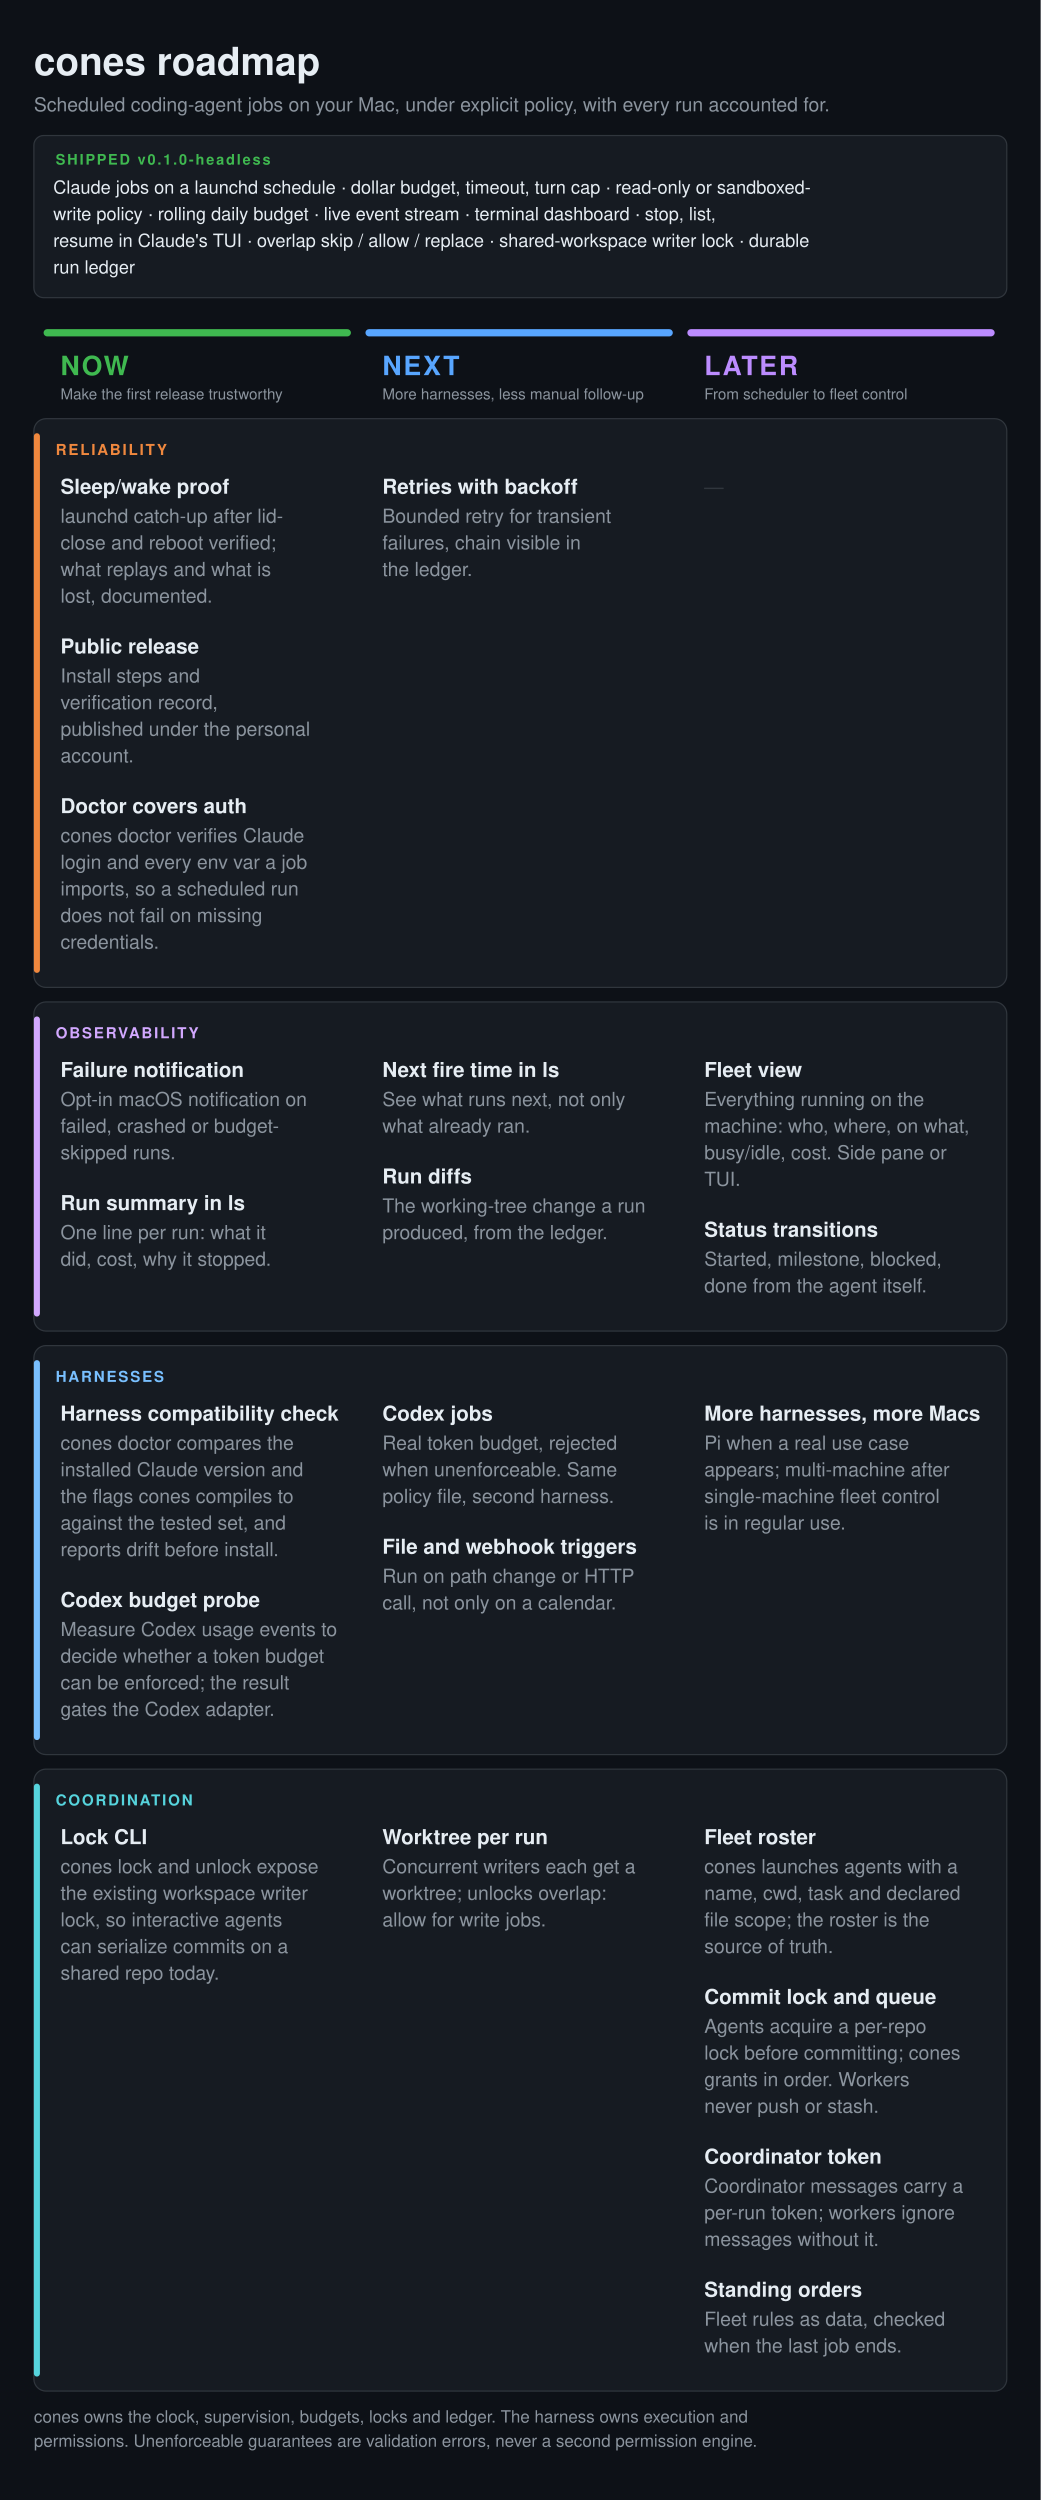
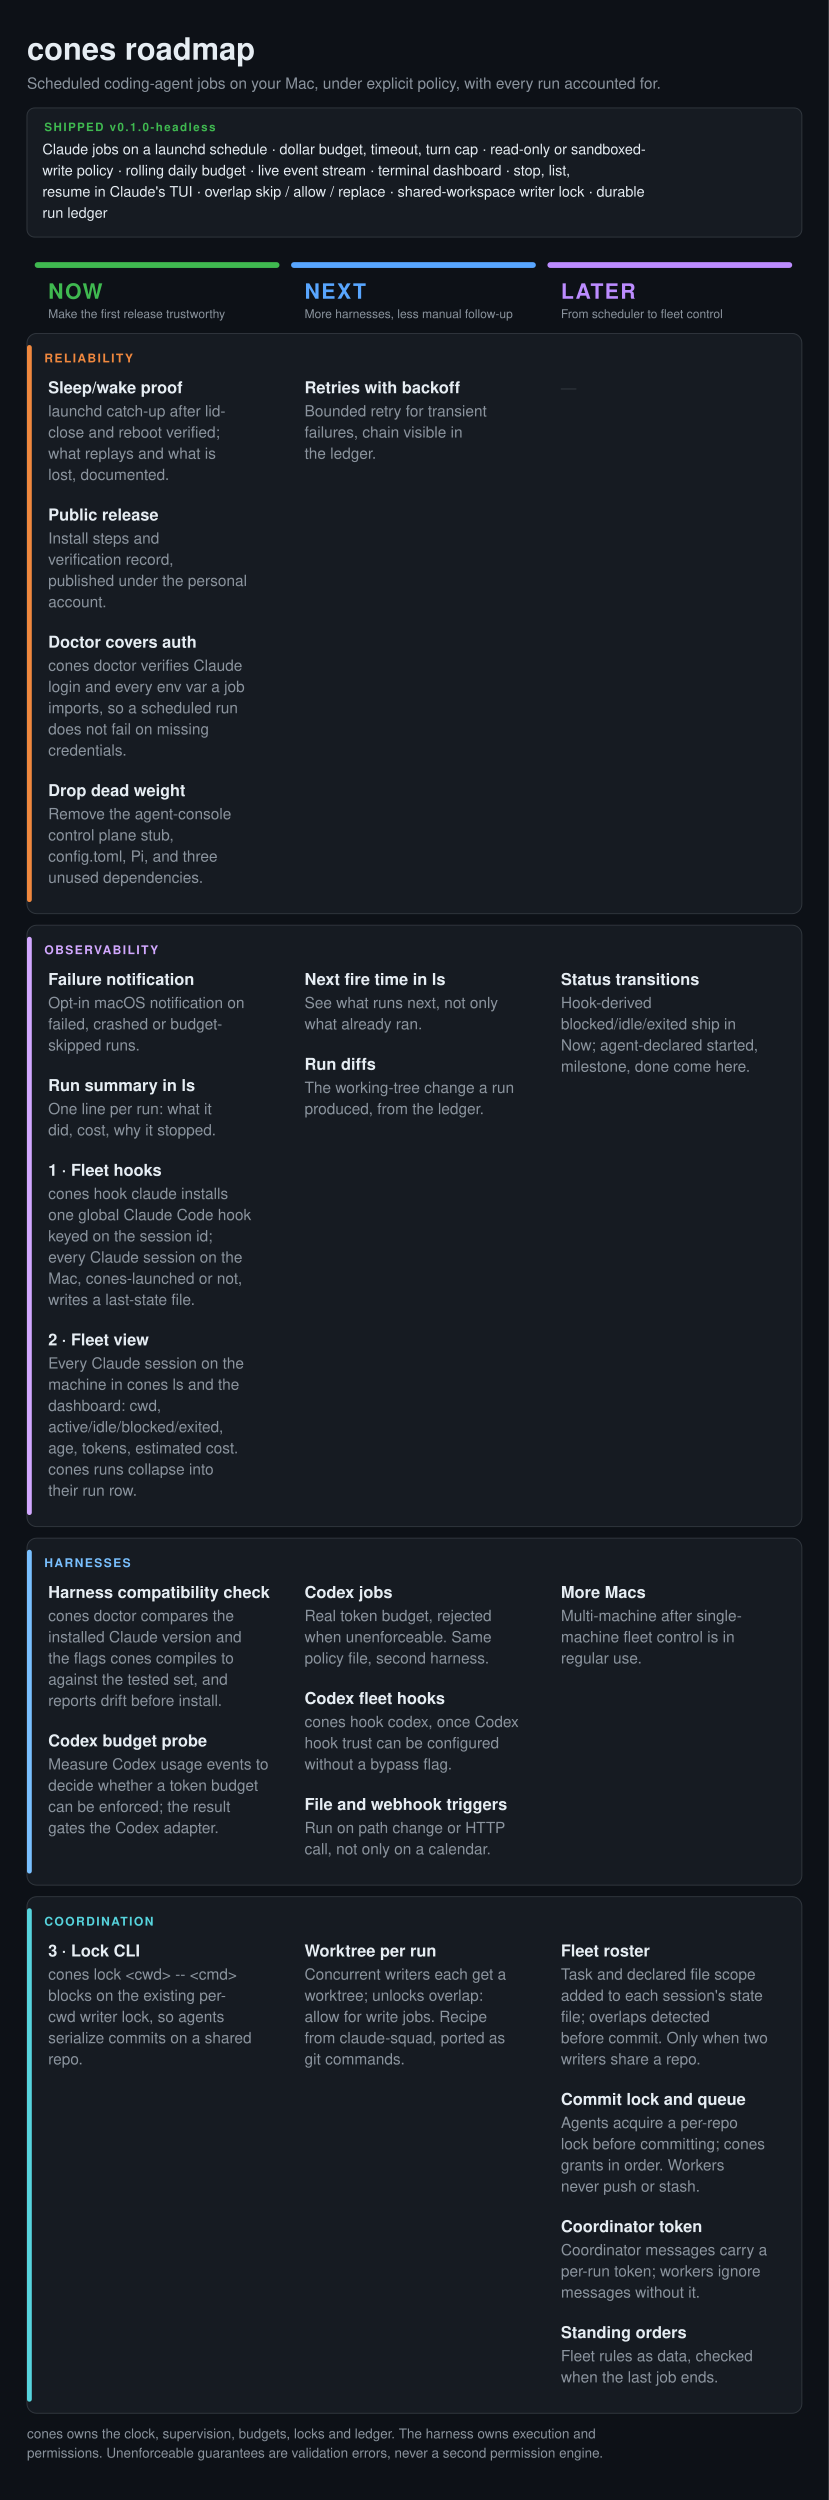
- <svg xmlns="http://www.w3.org/2000/svg" width="860" height="2066" viewBox="0 0 860 2066" font-family="-apple-system,BlinkMacSystemFont,Segoe UI,Helvetica,Arial,sans-serif">
-   <rect width="860" height="2066" fill="#0d1117" />
+ <svg xmlns="http://www.w3.org/2000/svg" width="860" height="2594" viewBox="0 0 860 2594" font-family="-apple-system,BlinkMacSystemFont,Segoe UI,Helvetica,Arial,sans-serif">
+   <rect width="860" height="2594" fill="#0d1117" />
  <text x="28" y="62" font-size="32" fill="#e6edf3" font-weight="700">cones roadmap</text>
  <text x="28" y="92" font-size="16" fill="#8b949e">Scheduled coding-agent jobs on your Mac, under explicit policy, with every run accounted for.</text>
  <rect x="28" y="112" width="804" height="134" rx="8" fill="#161b22" stroke="#30363d" />
  <text x="46" y="136" font-size="12" fill="#3fb950" font-weight="700" letter-spacing="1.5">SHIPPED  v0.1.0-headless</text>
  <text x="44" y="160" font-size="15" fill="#e6edf3">Claude jobs on a launchd schedule · dollar budget, timeout, turn cap · read-only or sandboxed-</text>
  <text x="44" y="182" font-size="15" fill="#e6edf3">write policy · rolling daily budget · live event stream · terminal dashboard · stop, list,</text>
  <text x="44" y="204" font-size="15" fill="#e6edf3">resume in Claude's TUI · overlap skip / allow / replace · shared-workspace writer lock · durable</text>
  <text x="44" y="226" font-size="15" fill="#e6edf3">run ledger</text>
  <rect x="36" y="272" width="254" height="6" rx="3" fill="#3fb950" />
  <text x="50" y="310" font-size="22" fill="#3fb950" font-weight="800" letter-spacing="1.5">NOW</text>
  <text x="50" y="330" font-size="12.5" fill="#8b949e">Make the first release trustworthy</text>
  <rect x="302" y="272" width="254" height="6" rx="3" fill="#58a6ff" />
  <text x="316" y="310" font-size="22" fill="#58a6ff" font-weight="800" letter-spacing="1.5">NEXT</text>
  <text x="316" y="330" font-size="12.5" fill="#8b949e">More harnesses, less manual follow-up</text>
  <rect x="568" y="272" width="254" height="6" rx="3" fill="#bc8cff" />
  <text x="582" y="310" font-size="22" fill="#bc8cff" font-weight="800" letter-spacing="1.5">LATER</text>
  <text x="582" y="330" font-size="12.5" fill="#8b949e">From scheduler to fleet control</text>
-   <rect x="28" y="346" width="804" height="470" rx="10" fill="#161b22" stroke="#30363d" />
-   <rect x="28" y="358" width="5" height="446" rx="2.5" fill="#f0883e" />
+   <rect x="28" y="346" width="804" height="602" rx="10" fill="#161b22" stroke="#30363d" />
+   <rect x="28" y="358" width="5" height="578" rx="2.5" fill="#f0883e" />
  <text x="46" y="376" font-size="12.5" fill="#f0883e" font-weight="700" letter-spacing="1.5">RELIABILITY</text>
  <text x="50" y="408" font-size="17" fill="#e6edf3" font-weight="700">Sleep/wake proof</text>
  <text x="50" y="432" font-size="16" fill="#8b949e">launchd catch-up after lid-</text>
  <text x="50" y="454" font-size="16" fill="#8b949e">close and reboot verified;</text>
  <text x="50" y="476" font-size="16" fill="#8b949e">what replays and what is</text>
  <text x="50" y="498" font-size="16" fill="#8b949e">lost, documented.</text>
  <text x="50" y="540" font-size="17" fill="#e6edf3" font-weight="700">Public release</text>
  <text x="50" y="564" font-size="16" fill="#8b949e">Install steps and</text>
  <text x="50" y="586" font-size="16" fill="#8b949e">verification record,</text>
  <text x="50" y="608" font-size="16" fill="#8b949e">published under the personal</text>
  <text x="50" y="630" font-size="16" fill="#8b949e">account.</text>
  <text x="50" y="672" font-size="17" fill="#e6edf3" font-weight="700">Doctor covers auth</text>
  <text x="50" y="696" font-size="16" fill="#8b949e">cones doctor verifies Claude</text>
  <text x="50" y="718" font-size="16" fill="#8b949e">login and every env var a job</text>
  <text x="50" y="740" font-size="16" fill="#8b949e">imports, so a scheduled run</text>
  <text x="50" y="762" font-size="16" fill="#8b949e">does not fail on missing</text>
  <text x="50" y="784" font-size="16" fill="#8b949e">credentials.</text>
+   <text x="50" y="826" font-size="17" fill="#e6edf3" font-weight="700">Drop dead weight</text>
+   <text x="50" y="850" font-size="16" fill="#8b949e">Remove the agent-console</text>
+   <text x="50" y="872" font-size="16" fill="#8b949e">control plane stub,</text>
+   <text x="50" y="894" font-size="16" fill="#8b949e">config.toml, Pi, and three</text>
+   <text x="50" y="916" font-size="16" fill="#8b949e">unused dependencies.</text>
  <text x="316" y="408" font-size="17" fill="#e6edf3" font-weight="700">Retries with backoff</text>
  <text x="316" y="432" font-size="16" fill="#8b949e">Bounded retry for transient</text>
  <text x="316" y="454" font-size="16" fill="#8b949e">failures, chain visible in</text>
  <text x="316" y="476" font-size="16" fill="#8b949e">the ledger.</text>
  <text x="582" y="408" font-size="16" fill="#30363d">—</text>
-   <rect x="28" y="828" width="804" height="272" rx="10" fill="#161b22" stroke="#30363d" />
-   <rect x="28" y="840" width="5" height="248" rx="2.5" fill="#d2a8ff" />
-   <text x="46" y="858" font-size="12.5" fill="#d2a8ff" font-weight="700" letter-spacing="1.5">OBSERVABILITY</text>
-   <text x="50" y="890" font-size="17" fill="#e6edf3" font-weight="700">Failure notification</text>
-   <text x="50" y="914" font-size="16" fill="#8b949e">Opt-in macOS notification on</text>
-   <text x="50" y="936" font-size="16" fill="#8b949e">failed, crashed or budget-</text>
-   <text x="50" y="958" font-size="16" fill="#8b949e">skipped runs.</text>
-   <text x="50" y="1000" font-size="17" fill="#e6edf3" font-weight="700">Run summary in ls</text>
-   <text x="50" y="1024" font-size="16" fill="#8b949e">One line per run: what it</text>
-   <text x="50" y="1046" font-size="16" fill="#8b949e">did, cost, why it stopped.</text>
-   <text x="316" y="890" font-size="17" fill="#e6edf3" font-weight="700">Next fire time in ls</text>
-   <text x="316" y="914" font-size="16" fill="#8b949e">See what runs next, not only</text>
-   <text x="316" y="936" font-size="16" fill="#8b949e">what already ran.</text>
-   <text x="316" y="978" font-size="17" fill="#e6edf3" font-weight="700">Run diffs</text>
-   <text x="316" y="1002" font-size="16" fill="#8b949e">The working-tree change a run</text>
-   <text x="316" y="1024" font-size="16" fill="#8b949e">produced, from the ledger.</text>
-   <text x="582" y="890" font-size="17" fill="#e6edf3" font-weight="700">Fleet view</text>
-   <text x="582" y="914" font-size="16" fill="#8b949e">Everything running on the</text>
-   <text x="582" y="936" font-size="16" fill="#8b949e">machine: who, where, on what,</text>
-   <text x="582" y="958" font-size="16" fill="#8b949e">busy/idle, cost. Side pane or</text>
-   <text x="582" y="980" font-size="16" fill="#8b949e">TUI.</text>
+   <rect x="28" y="960" width="804" height="624" rx="10" fill="#161b22" stroke="#30363d" />
+   <rect x="28" y="972" width="5" height="600" rx="2.5" fill="#d2a8ff" />
+   <text x="46" y="990" font-size="12.5" fill="#d2a8ff" font-weight="700" letter-spacing="1.5">OBSERVABILITY</text>
+   <text x="50" y="1022" font-size="17" fill="#e6edf3" font-weight="700">Failure notification</text>
+   <text x="50" y="1046" font-size="16" fill="#8b949e">Opt-in macOS notification on</text>
+   <text x="50" y="1068" font-size="16" fill="#8b949e">failed, crashed or budget-</text>
+   <text x="50" y="1090" font-size="16" fill="#8b949e">skipped runs.</text>
+   <text x="50" y="1132" font-size="17" fill="#e6edf3" font-weight="700">Run summary in ls</text>
+   <text x="50" y="1156" font-size="16" fill="#8b949e">One line per run: what it</text>
+   <text x="50" y="1178" font-size="16" fill="#8b949e">did, cost, why it stopped.</text>
+   <text x="50" y="1220" font-size="17" fill="#e6edf3" font-weight="700">1 · Fleet hooks</text>
+   <text x="50" y="1244" font-size="16" fill="#8b949e">cones hook claude installs</text>
+   <text x="50" y="1266" font-size="16" fill="#8b949e">one global Claude Code hook</text>
+   <text x="50" y="1288" font-size="16" fill="#8b949e">keyed on the session id;</text>
+   <text x="50" y="1310" font-size="16" fill="#8b949e">every Claude session on the</text>
+   <text x="50" y="1332" font-size="16" fill="#8b949e">Mac, cones-launched or not,</text>
+   <text x="50" y="1354" font-size="16" fill="#8b949e">writes a last-state file.</text>
+   <text x="50" y="1396" font-size="17" fill="#e6edf3" font-weight="700">2 · Fleet view</text>
+   <text x="50" y="1420" font-size="16" fill="#8b949e">Every Claude session on the</text>
+   <text x="50" y="1442" font-size="16" fill="#8b949e">machine in cones ls and the</text>
+   <text x="50" y="1464" font-size="16" fill="#8b949e">dashboard: cwd,</text>
+   <text x="50" y="1486" font-size="16" fill="#8b949e">active/idle/blocked/exited,</text>
+   <text x="50" y="1508" font-size="16" fill="#8b949e">age, tokens, estimated cost.</text>
+   <text x="50" y="1530" font-size="16" fill="#8b949e">cones runs collapse into</text>
+   <text x="50" y="1552" font-size="16" fill="#8b949e">their run row.</text>
+   <text x="316" y="1022" font-size="17" fill="#e6edf3" font-weight="700">Next fire time in ls</text>
+   <text x="316" y="1046" font-size="16" fill="#8b949e">See what runs next, not only</text>
+   <text x="316" y="1068" font-size="16" fill="#8b949e">what already ran.</text>
+   <text x="316" y="1110" font-size="17" fill="#e6edf3" font-weight="700">Run diffs</text>
+   <text x="316" y="1134" font-size="16" fill="#8b949e">The working-tree change a run</text>
+   <text x="316" y="1156" font-size="16" fill="#8b949e">produced, from the ledger.</text>
  <text x="582" y="1022" font-size="17" fill="#e6edf3" font-weight="700">Status transitions</text>
-   <text x="582" y="1046" font-size="16" fill="#8b949e">Started, milestone, blocked,</text>
-   <text x="582" y="1068" font-size="16" fill="#8b949e">done from the agent itself.</text>
-   <rect x="28" y="1112" width="804" height="338" rx="10" fill="#161b22" stroke="#30363d" />
-   <rect x="28" y="1124" width="5" height="314" rx="2.5" fill="#79c0ff" />
-   <text x="46" y="1142" font-size="12.5" fill="#79c0ff" font-weight="700" letter-spacing="1.5">HARNESSES</text>
-   <text x="50" y="1174" font-size="17" fill="#e6edf3" font-weight="700">Harness compatibility check</text>
-   <text x="50" y="1198" font-size="16" fill="#8b949e">cones doctor compares the</text>
-   <text x="50" y="1220" font-size="16" fill="#8b949e">installed Claude version and</text>
-   <text x="50" y="1242" font-size="16" fill="#8b949e">the flags cones compiles to</text>
-   <text x="50" y="1264" font-size="16" fill="#8b949e">against the tested set, and</text>
-   <text x="50" y="1286" font-size="16" fill="#8b949e">reports drift before install.</text>
-   <text x="50" y="1328" font-size="17" fill="#e6edf3" font-weight="700">Codex budget probe</text>
-   <text x="50" y="1352" font-size="16" fill="#8b949e">Measure Codex usage events to</text>
-   <text x="50" y="1374" font-size="16" fill="#8b949e">decide whether a token budget</text>
-   <text x="50" y="1396" font-size="16" fill="#8b949e">can be enforced; the result</text>
-   <text x="50" y="1418" font-size="16" fill="#8b949e">gates the Codex adapter.</text>
-   <text x="316" y="1174" font-size="17" fill="#e6edf3" font-weight="700">Codex jobs</text>
-   <text x="316" y="1198" font-size="16" fill="#8b949e">Real token budget, rejected</text>
-   <text x="316" y="1220" font-size="16" fill="#8b949e">when unenforceable. Same</text>
-   <text x="316" y="1242" font-size="16" fill="#8b949e">policy file, second harness.</text>
-   <text x="316" y="1284" font-size="17" fill="#e6edf3" font-weight="700">File and webhook triggers</text>
-   <text x="316" y="1308" font-size="16" fill="#8b949e">Run on path change or HTTP</text>
-   <text x="316" y="1330" font-size="16" fill="#8b949e">call, not only on a calendar.</text>
-   <text x="582" y="1174" font-size="17" fill="#e6edf3" font-weight="700">More harnesses, more Macs</text>
-   <text x="582" y="1198" font-size="16" fill="#8b949e">Pi when a real use case</text>
-   <text x="582" y="1220" font-size="16" fill="#8b949e">appears; multi-machine after</text>
-   <text x="582" y="1242" font-size="16" fill="#8b949e">single-machine fleet control</text>
-   <text x="582" y="1264" font-size="16" fill="#8b949e">is in regular use.</text>
-   <rect x="28" y="1462" width="804" height="514" rx="10" fill="#161b22" stroke="#30363d" />
-   <rect x="28" y="1474" width="5" height="490" rx="2.5" fill="#56d4dd" />
-   <text x="46" y="1492" font-size="12.5" fill="#56d4dd" font-weight="700" letter-spacing="1.5">COORDINATION</text>
-   <text x="50" y="1524" font-size="17" fill="#e6edf3" font-weight="700">Lock CLI</text>
-   <text x="50" y="1548" font-size="16" fill="#8b949e">cones lock and unlock expose</text>
-   <text x="50" y="1570" font-size="16" fill="#8b949e">the existing workspace writer</text>
-   <text x="50" y="1592" font-size="16" fill="#8b949e">lock, so interactive agents</text>
-   <text x="50" y="1614" font-size="16" fill="#8b949e">can serialize commits on a</text>
-   <text x="50" y="1636" font-size="16" fill="#8b949e">shared repo today.</text>
-   <text x="316" y="1524" font-size="17" fill="#e6edf3" font-weight="700">Worktree per run</text>
-   <text x="316" y="1548" font-size="16" fill="#8b949e">Concurrent writers each get a</text>
-   <text x="316" y="1570" font-size="16" fill="#8b949e">worktree; unlocks overlap:</text>
-   <text x="316" y="1592" font-size="16" fill="#8b949e">allow for write jobs.</text>
-   <text x="582" y="1524" font-size="17" fill="#e6edf3" font-weight="700">Fleet roster</text>
-   <text x="582" y="1548" font-size="16" fill="#8b949e">cones launches agents with a</text>
-   <text x="582" y="1570" font-size="16" fill="#8b949e">name, cwd, task and declared</text>
-   <text x="582" y="1592" font-size="16" fill="#8b949e">file scope; the roster is the</text>
-   <text x="582" y="1614" font-size="16" fill="#8b949e">source of truth.</text>
-   <text x="582" y="1656" font-size="17" fill="#e6edf3" font-weight="700">Commit lock and queue</text>
-   <text x="582" y="1680" font-size="16" fill="#8b949e">Agents acquire a per-repo</text>
-   <text x="582" y="1702" font-size="16" fill="#8b949e">lock before committing; cones</text>
-   <text x="582" y="1724" font-size="16" fill="#8b949e">grants in order. Workers</text>
-   <text x="582" y="1746" font-size="16" fill="#8b949e">never push or stash.</text>
-   <text x="582" y="1788" font-size="17" fill="#e6edf3" font-weight="700">Coordinator token</text>
-   <text x="582" y="1812" font-size="16" fill="#8b949e">Coordinator messages carry a</text>
-   <text x="582" y="1834" font-size="16" fill="#8b949e">per-run token; workers ignore</text>
-   <text x="582" y="1856" font-size="16" fill="#8b949e">messages without it.</text>
-   <text x="582" y="1898" font-size="17" fill="#e6edf3" font-weight="700">Standing orders</text>
-   <text x="582" y="1922" font-size="16" fill="#8b949e">Fleet rules as data, checked</text>
-   <text x="582" y="1944" font-size="16" fill="#8b949e">when the last job ends.</text>
-   <text x="28" y="2002" font-size="14" fill="#8b949e">cones owns the clock, supervision, budgets, locks and ledger. The harness owns execution and</text>
-   <text x="28" y="2022" font-size="14" fill="#8b949e">permissions. Unenforceable guarantees are validation errors, never a second permission engine.</text>
+   <text x="582" y="1046" font-size="16" fill="#8b949e">Hook-derived</text>
+   <text x="582" y="1068" font-size="16" fill="#8b949e">blocked/idle/exited ship in</text>
+   <text x="582" y="1090" font-size="16" fill="#8b949e">Now; agent-declared started,</text>
+   <text x="582" y="1112" font-size="16" fill="#8b949e">milestone, done come here.</text>
+   <rect x="28" y="1596" width="804" height="360" rx="10" fill="#161b22" stroke="#30363d" />
+   <rect x="28" y="1608" width="5" height="336" rx="2.5" fill="#79c0ff" />
+   <text x="46" y="1626" font-size="12.5" fill="#79c0ff" font-weight="700" letter-spacing="1.5">HARNESSES</text>
+   <text x="50" y="1658" font-size="17" fill="#e6edf3" font-weight="700">Harness compatibility check</text>
+   <text x="50" y="1682" font-size="16" fill="#8b949e">cones doctor compares the</text>
+   <text x="50" y="1704" font-size="16" fill="#8b949e">installed Claude version and</text>
+   <text x="50" y="1726" font-size="16" fill="#8b949e">the flags cones compiles to</text>
+   <text x="50" y="1748" font-size="16" fill="#8b949e">against the tested set, and</text>
+   <text x="50" y="1770" font-size="16" fill="#8b949e">reports drift before install.</text>
+   <text x="50" y="1812" font-size="17" fill="#e6edf3" font-weight="700">Codex budget probe</text>
+   <text x="50" y="1836" font-size="16" fill="#8b949e">Measure Codex usage events to</text>
+   <text x="50" y="1858" font-size="16" fill="#8b949e">decide whether a token budget</text>
+   <text x="50" y="1880" font-size="16" fill="#8b949e">can be enforced; the result</text>
+   <text x="50" y="1902" font-size="16" fill="#8b949e">gates the Codex adapter.</text>
+   <text x="316" y="1658" font-size="17" fill="#e6edf3" font-weight="700">Codex jobs</text>
+   <text x="316" y="1682" font-size="16" fill="#8b949e">Real token budget, rejected</text>
+   <text x="316" y="1704" font-size="16" fill="#8b949e">when unenforceable. Same</text>
+   <text x="316" y="1726" font-size="16" fill="#8b949e">policy file, second harness.</text>
+   <text x="316" y="1768" font-size="17" fill="#e6edf3" font-weight="700">Codex fleet hooks</text>
+   <text x="316" y="1792" font-size="16" fill="#8b949e">cones hook codex, once Codex</text>
+   <text x="316" y="1814" font-size="16" fill="#8b949e">hook trust can be configured</text>
+   <text x="316" y="1836" font-size="16" fill="#8b949e">without a bypass flag.</text>
+   <text x="316" y="1878" font-size="17" fill="#e6edf3" font-weight="700">File and webhook triggers</text>
+   <text x="316" y="1902" font-size="16" fill="#8b949e">Run on path change or HTTP</text>
+   <text x="316" y="1924" font-size="16" fill="#8b949e">call, not only on a calendar.</text>
+   <text x="582" y="1658" font-size="17" fill="#e6edf3" font-weight="700">More Macs</text>
+   <text x="582" y="1682" font-size="16" fill="#8b949e">Multi-machine after single-</text>
+   <text x="582" y="1704" font-size="16" fill="#8b949e">machine fleet control is in</text>
+   <text x="582" y="1726" font-size="16" fill="#8b949e">regular use.</text>
+   <rect x="28" y="1968" width="804" height="536" rx="10" fill="#161b22" stroke="#30363d" />
+   <rect x="28" y="1980" width="5" height="512" rx="2.5" fill="#56d4dd" />
+   <text x="46" y="1998" font-size="12.5" fill="#56d4dd" font-weight="700" letter-spacing="1.5">COORDINATION</text>
+   <text x="50" y="2030" font-size="17" fill="#e6edf3" font-weight="700">3 · Lock CLI</text>
+   <text x="50" y="2054" font-size="16" fill="#8b949e">cones lock &lt;cwd&gt; -- &lt;cmd&gt;</text>
+   <text x="50" y="2076" font-size="16" fill="#8b949e">blocks on the existing per-</text>
+   <text x="50" y="2098" font-size="16" fill="#8b949e">cwd writer lock, so agents</text>
+   <text x="50" y="2120" font-size="16" fill="#8b949e">serialize commits on a shared</text>
+   <text x="50" y="2142" font-size="16" fill="#8b949e">repo.</text>
+   <text x="316" y="2030" font-size="17" fill="#e6edf3" font-weight="700">Worktree per run</text>
+   <text x="316" y="2054" font-size="16" fill="#8b949e">Concurrent writers each get a</text>
+   <text x="316" y="2076" font-size="16" fill="#8b949e">worktree; unlocks overlap:</text>
+   <text x="316" y="2098" font-size="16" fill="#8b949e">allow for write jobs. Recipe</text>
+   <text x="316" y="2120" font-size="16" fill="#8b949e">from claude-squad, ported as</text>
+   <text x="316" y="2142" font-size="16" fill="#8b949e">git commands.</text>
+   <text x="582" y="2030" font-size="17" fill="#e6edf3" font-weight="700">Fleet roster</text>
+   <text x="582" y="2054" font-size="16" fill="#8b949e">Task and declared file scope</text>
+   <text x="582" y="2076" font-size="16" fill="#8b949e">added to each session's state</text>
+   <text x="582" y="2098" font-size="16" fill="#8b949e">file; overlaps detected</text>
+   <text x="582" y="2120" font-size="16" fill="#8b949e">before commit. Only when two</text>
+   <text x="582" y="2142" font-size="16" fill="#8b949e">writers share a repo.</text>
+   <text x="582" y="2184" font-size="17" fill="#e6edf3" font-weight="700">Commit lock and queue</text>
+   <text x="582" y="2208" font-size="16" fill="#8b949e">Agents acquire a per-repo</text>
+   <text x="582" y="2230" font-size="16" fill="#8b949e">lock before committing; cones</text>
+   <text x="582" y="2252" font-size="16" fill="#8b949e">grants in order. Workers</text>
+   <text x="582" y="2274" font-size="16" fill="#8b949e">never push or stash.</text>
+   <text x="582" y="2316" font-size="17" fill="#e6edf3" font-weight="700">Coordinator token</text>
+   <text x="582" y="2340" font-size="16" fill="#8b949e">Coordinator messages carry a</text>
+   <text x="582" y="2362" font-size="16" fill="#8b949e">per-run token; workers ignore</text>
+   <text x="582" y="2384" font-size="16" fill="#8b949e">messages without it.</text>
+   <text x="582" y="2426" font-size="17" fill="#e6edf3" font-weight="700">Standing orders</text>
+   <text x="582" y="2450" font-size="16" fill="#8b949e">Fleet rules as data, checked</text>
+   <text x="582" y="2472" font-size="16" fill="#8b949e">when the last job ends.</text>
+   <text x="28" y="2530" font-size="14" fill="#8b949e">cones owns the clock, supervision, budgets, locks and ledger. The harness owns execution and</text>
+   <text x="28" y="2550" font-size="14" fill="#8b949e">permissions. Unenforceable guarantees are validation errors, never a second permission engine.</text>
</svg>
